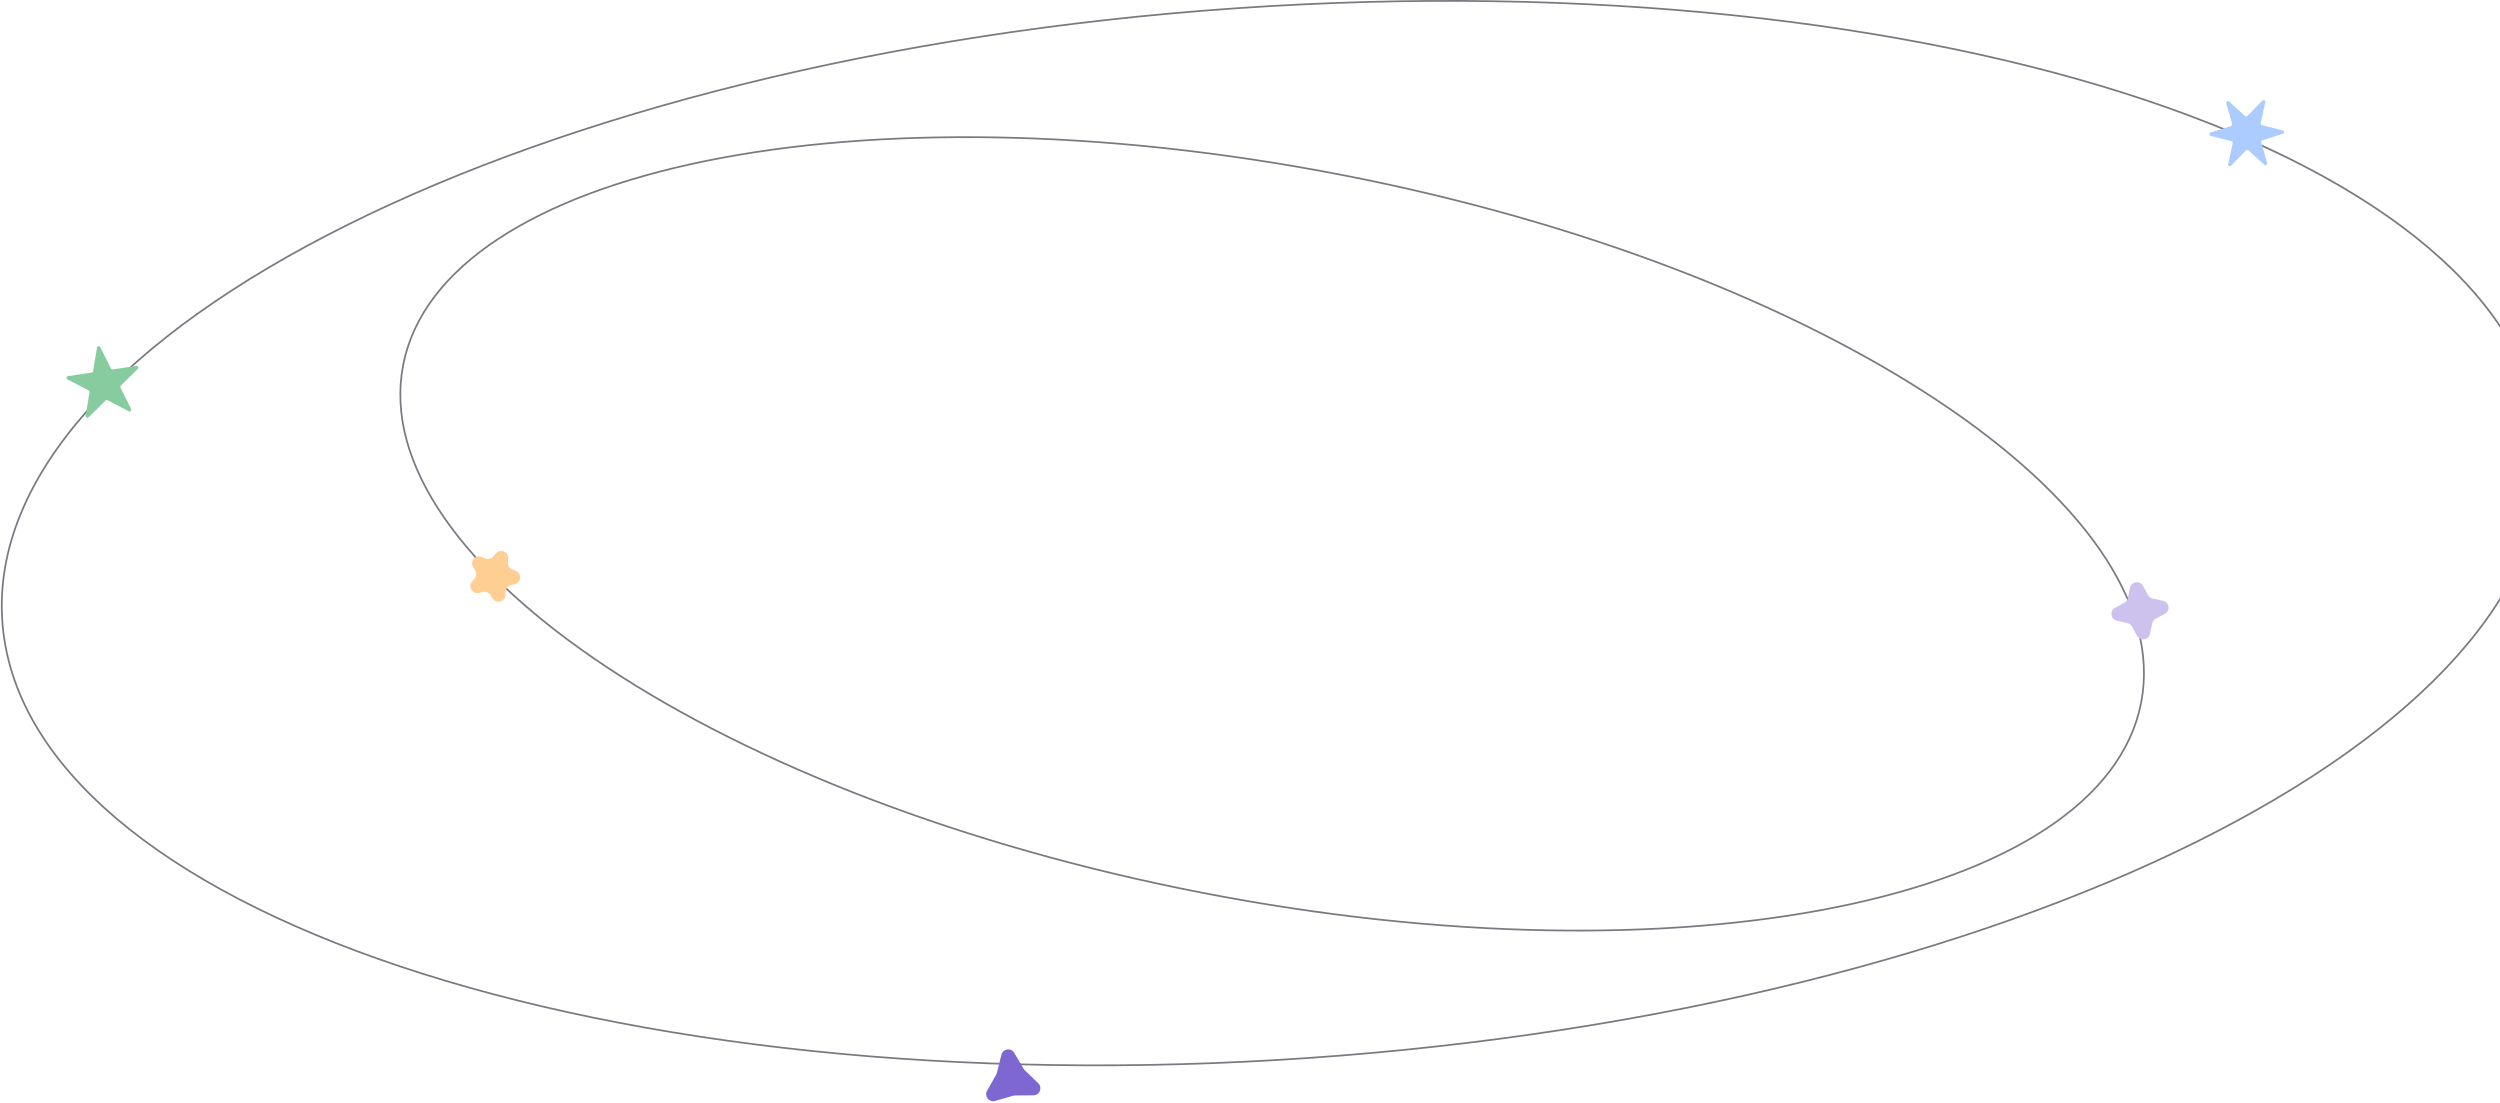
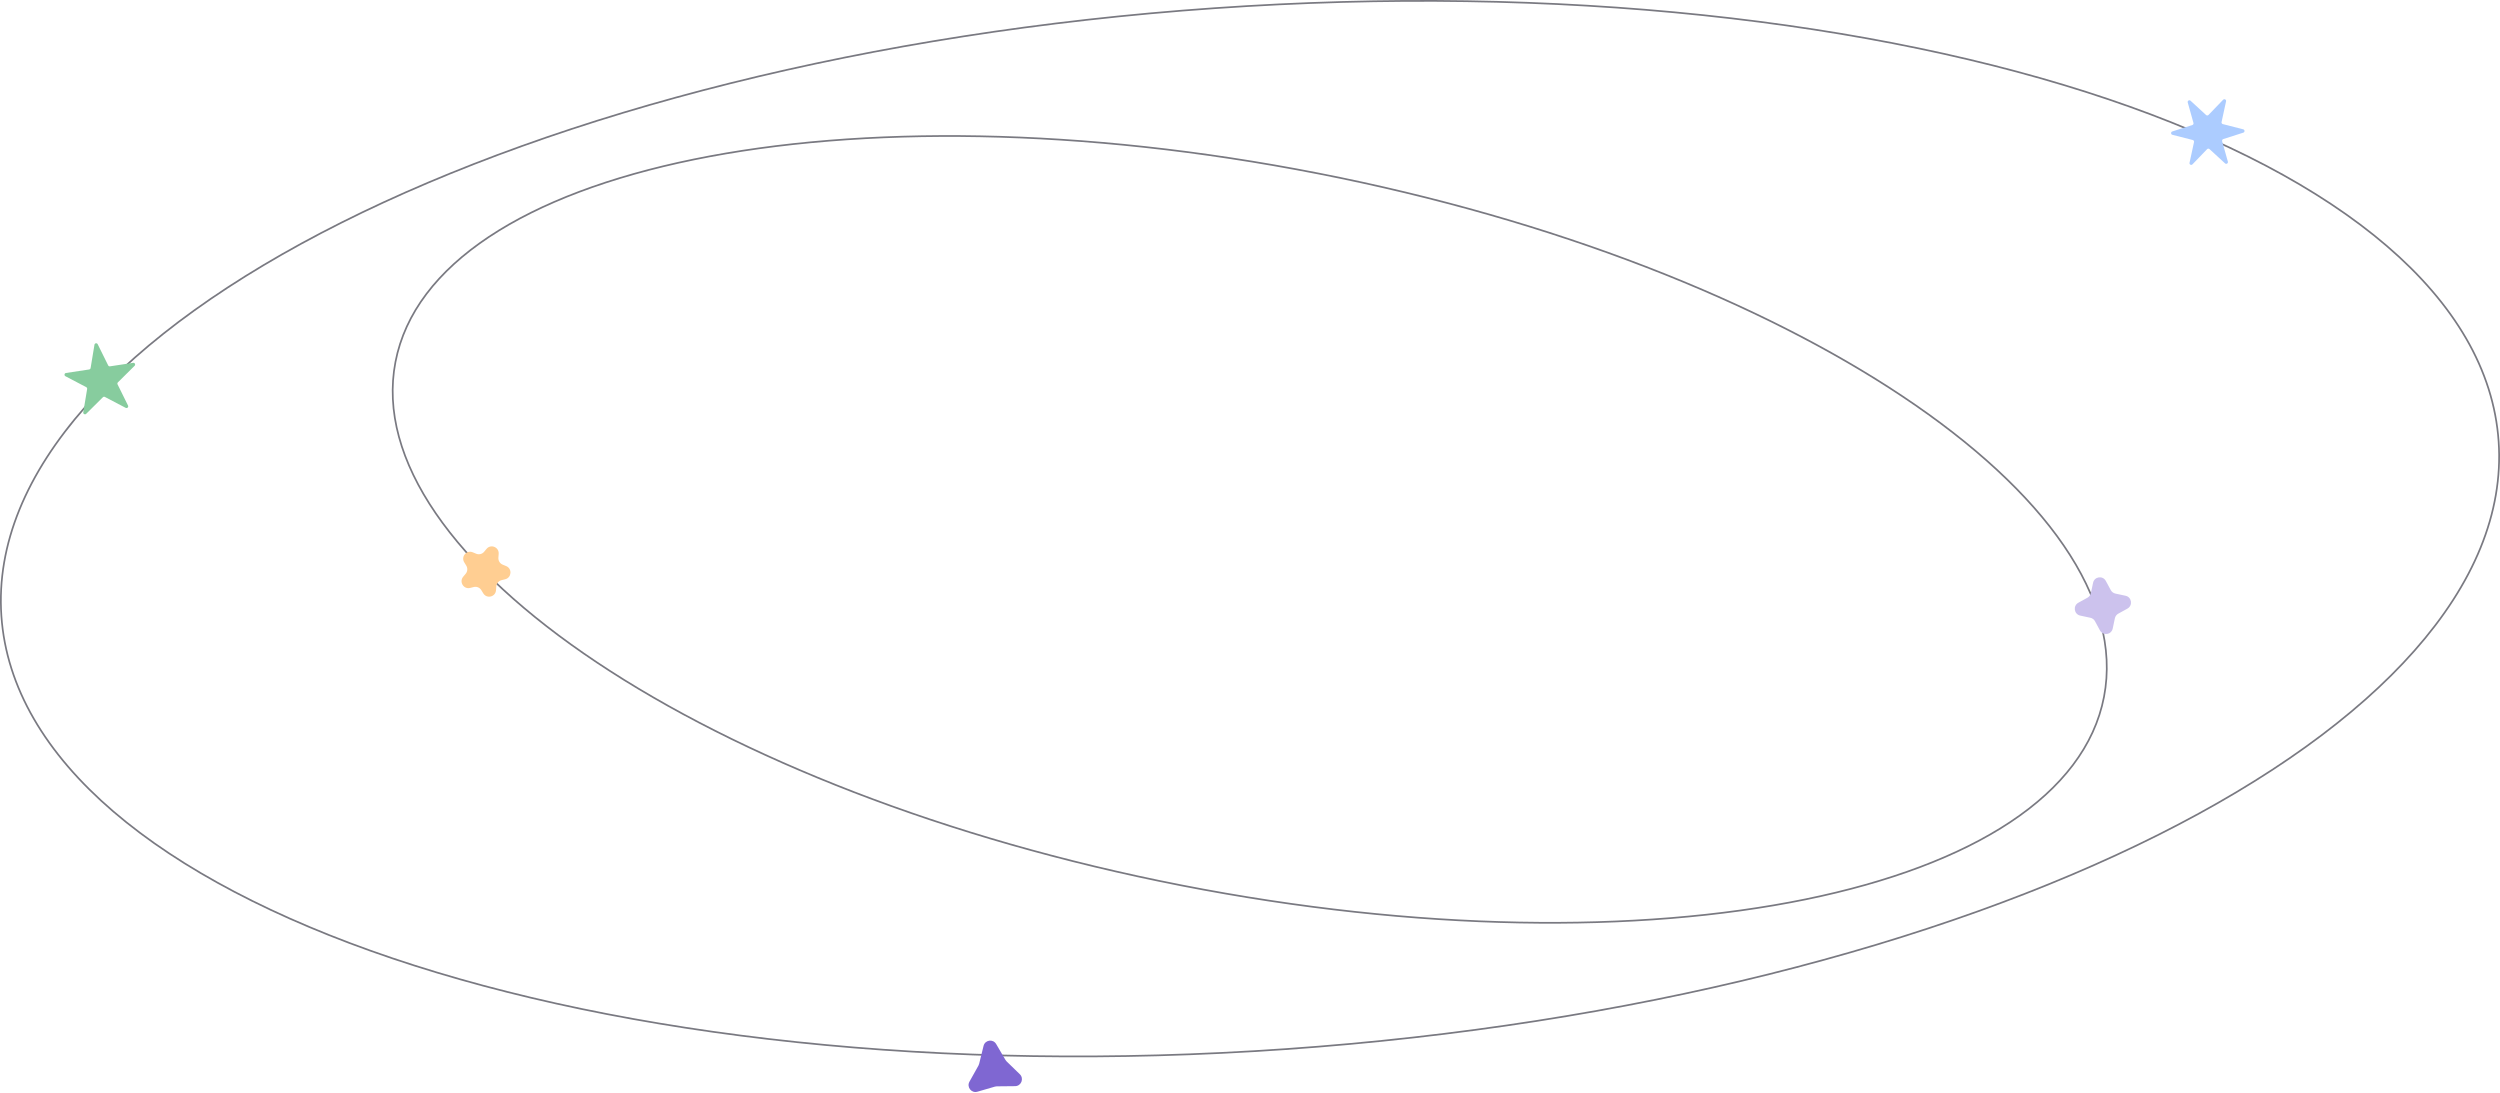
- <svg xmlns="http://www.w3.org/2000/svg" width="1429" height="630" viewBox="0 0 1429 630" fill="none">
-   <path fill-rule="evenodd" clip-rule="evenodd" d="M1169.19 473.394C1198.98 453.774 1217.93 429.631 1223.38 401.581C1228.83 373.53 1220.3 344.048 1200.02 314.698C1179.74 285.345 1147.75 256.197 1106.44 228.89C1023.83 174.279 904.133 127.148 766.931 100.489C629.729 73.829 501.092 72.706 404.042 92.407C355.515 102.258 314.936 117.305 285.137 136.927C255.342 156.547 236.392 180.69 230.942 208.74C225.492 236.791 234.021 266.274 254.301 295.623C274.584 324.976 306.575 354.125 347.882 381.431C430.493 436.042 550.19 483.173 687.391 509.833C824.593 536.492 953.23 537.615 1050.28 517.914C1098.81 508.063 1139.39 493.016 1169.19 473.394ZM687.201 510.814C961.797 564.171 1202.29 515.351 1224.36 401.771C1246.43 288.192 1041.72 152.864 767.122 99.507C492.525 46.15 252.03 94.97 229.96 208.55C207.891 322.129 412.604 457.458 687.201 510.814Z" fill="#797981" />
-   <path fill-rule="evenodd" clip-rule="evenodd" d="M1404.08 374.65C1438.24 336.282 1455.67 295.601 1452.82 254.462C1449.97 213.322 1427.09 175.434 1387.97 142.143C1348.85 108.85 1293.54 80.212 1225.99 57.602C1090.91 12.383 907.086 -8.661 706.567 5.233C506.048 19.127 326.889 65.322 199.33 128.739C135.548 160.449 84.714 196.441 50.555 234.813C16.399 273.181 -1.032 313.862 1.819 355.001C4.669 396.141 27.545 434.029 66.666 467.32C105.79 500.613 161.103 529.251 228.648 551.861C363.734 597.08 547.553 618.124 748.072 604.23C948.591 590.336 1127.75 544.141 1255.31 480.724C1319.09 449.014 1369.92 413.022 1404.08 374.65ZM748.141 605.228C1149.38 577.426 1465.32 420.352 1453.82 254.392C1442.32 88.433 1107.73 -23.566 706.498 4.235C305.264 32.036 -10.678 189.111 0.821 355.07C12.321 521.03 346.907 633.029 748.141 605.228Z" fill="#797981" />
-   <path d="M283.424 316.375C285.927 313.416 290.753 315.389 290.467 319.253L290.304 321.467C290.176 323.195 291.175 324.809 292.779 325.465L294.835 326.305C298.421 327.771 298.037 332.97 294.273 333.892L292.117 334.421C290.434 334.833 289.208 336.283 289.08 338.011L288.916 340.225C288.631 344.089 283.567 345.33 281.527 342.036L280.358 340.149C279.445 338.675 277.688 337.957 276.005 338.37L273.849 338.898C270.085 339.82 267.34 335.388 269.843 332.43L271.277 330.735C272.396 329.412 272.536 327.518 271.623 326.045L270.454 324.158C268.414 320.863 271.781 316.883 275.368 318.349L277.423 319.189C279.028 319.844 280.871 319.393 281.991 318.07L283.424 316.375Z" fill="#FFCE92" />
-   <path d="M572.395 602.869C573.256 599.393 577.901 598.713 579.722 601.796L585.138 610.965C585.322 611.277 585.547 611.562 585.808 611.813L593.479 619.198C596.06 621.681 594.326 626.044 590.745 626.079L580.097 626.185C579.735 626.189 579.375 626.241 579.028 626.341L568.796 629.293C565.355 630.286 562.444 626.603 564.204 623.484L569.436 614.21C569.614 613.895 569.748 613.557 569.835 613.206L572.395 602.869Z" fill="#7F67D2" />
-   <path d="M1293.15 57.496C1293.85 56.775 1295.06 57.424 1294.84 58.407L1292.23 70.354C1292.11 70.881 1292.44 71.405 1292.96 71.537L1304.82 74.538C1305.79 74.785 1305.83 76.156 1304.87 76.461L1293.22 80.169C1292.71 80.333 1292.41 80.875 1292.56 81.394L1295.89 93.162C1296.16 94.131 1295 94.852 1294.25 94.174L1285.21 85.935C1284.82 85.572 1284.2 85.59 1283.82 85.977L1275.3 94.744C1274.6 95.465 1273.39 94.816 1273.6 93.833L1276.22 81.886C1276.33 81.359 1276.01 80.835 1275.49 80.703L1263.63 77.701C1262.66 77.454 1262.61 76.084 1263.57 75.779L1275.23 72.07C1275.74 71.907 1276.03 71.365 1275.89 70.845L1272.56 59.077C1272.28 58.109 1273.45 57.388 1274.19 58.066L1283.23 66.305C1283.63 66.668 1284.25 66.65 1284.62 66.263L1293.15 57.496Z" fill="#ACCCFF" />
-   <path d="M55.444 198.702C55.603 197.747 56.892 197.554 57.325 198.42L63.411 210.619C63.605 211.007 64.026 211.226 64.454 211.161L77.937 209.142C78.895 208.998 79.477 210.165 78.786 210.844L69.066 220.402C68.757 220.706 68.678 221.174 68.872 221.562L74.959 233.76C75.391 234.627 74.462 235.541 73.603 235.094L61.508 228.803C61.124 228.603 60.654 228.673 60.345 228.977L50.625 238.536C49.934 239.215 48.778 238.613 48.937 237.658L51.183 224.211C51.255 223.784 51.043 223.359 50.658 223.159L38.564 216.868C37.704 216.421 37.919 215.136 38.877 214.992L52.36 212.973C52.788 212.909 53.126 212.576 53.198 212.149L55.444 198.702Z" fill="#87CC9E" />
-   <path d="M1217.5 335.948C1218.27 332.315 1223.15 331.602 1224.93 334.861L1227.82 340.153C1228.38 341.177 1229.36 341.906 1230.5 342.149L1236.4 343.4C1240.03 344.17 1240.74 349.044 1237.48 350.823L1232.19 353.713C1231.17 354.273 1230.44 355.252 1230.19 356.394L1228.94 362.292C1228.17 365.925 1223.3 366.638 1221.52 363.379L1218.63 358.087C1218.07 357.062 1217.09 356.333 1215.95 356.091L1210.05 354.84C1206.42 354.069 1205.71 349.196 1208.96 347.416L1214.26 344.527C1215.28 343.967 1216.01 342.988 1216.25 341.846L1217.5 335.948Z" fill="#CCC2ED" />
+ <svg xmlns="http://www.w3.org/2000/svg" width="1440" height="629" viewBox="0 0 1440 629" fill="none">
+   <path fill-rule="evenodd" clip-rule="evenodd" d="M1157.73 473.049C1187.25 453.444 1206.02 429.318 1211.42 401.289C1216.82 373.259 1208.37 343.797 1188.28 314.469C1168.18 285.137 1136.49 256.01 1095.57 228.723C1013.73 174.153 895.158 127.056 759.24 100.416C623.323 73.775 495.89 72.653 399.748 92.34C351.675 102.184 311.476 117.22 281.956 136.828C252.44 156.433 233.668 180.559 228.268 208.589C222.869 236.618 231.319 266.08 251.409 295.408C271.501 324.74 303.193 353.867 344.114 381.154C425.951 435.725 544.528 482.822 680.445 509.462C816.363 536.102 943.796 537.224 1039.94 517.537C1088.01 507.693 1128.21 492.657 1157.73 473.049ZM680.256 510.443C952.283 563.761 1190.53 514.976 1212.39 401.479C1234.25 287.982 1031.46 152.752 759.429 99.435C487.403 46.117 249.159 94.901 227.296 208.398C205.433 321.895 408.23 457.125 680.256 510.443Z" fill="#797981" />
+   <path fill-rule="evenodd" clip-rule="evenodd" d="M1390.43 374.378C1424.27 336.038 1441.53 295.386 1438.71 254.276C1435.89 213.167 1413.23 175.306 1374.47 142.04C1335.71 108.77 1280.92 80.153 1214 57.56C1080.18 12.374 898.084 -8.655 699.442 5.229C500.8 19.113 323.317 65.274 196.952 128.645C133.767 160.332 83.409 196.298 49.57 234.642C15.734 272.982 -1.534 313.633 1.29 354.743C4.114 395.853 26.775 433.713 65.53 466.98C104.288 500.249 159.083 528.866 225.996 551.46C359.818 596.646 541.916 617.675 740.558 603.791C939.2 589.907 1116.68 543.745 1243.05 480.374C1306.23 448.688 1356.59 412.721 1390.43 374.378ZM740.626 604.788C1138.1 577.006 1451.09 420.046 1439.7 254.207C1428.31 88.368 1096.85 -23.549 699.373 4.232C301.895 32.013 -11.09 188.973 0.301 354.812C11.693 520.651 343.148 632.569 740.626 604.788Z" fill="#797981" />
+   <path d="M280.259 316.144C282.739 313.188 287.52 315.159 287.236 319.021L287.074 321.233C286.948 322.96 287.938 324.573 289.527 325.228L291.563 326.067C295.116 327.532 294.735 332.728 291.007 333.649L288.871 334.178C287.203 334.59 285.989 336.038 285.862 337.765L285.7 339.977C285.417 343.839 280.401 345.079 278.379 341.787L277.221 339.901C276.318 338.429 274.577 337.711 272.909 338.123L270.773 338.652C267.045 339.573 264.326 335.144 266.805 332.188L268.225 330.494C269.334 329.172 269.473 327.28 268.569 325.808L267.411 323.922C265.39 320.63 268.725 316.652 272.279 318.117L274.315 318.957C275.904 319.612 277.73 319.16 278.839 317.838L280.259 316.144Z" fill="#FFCE92" />
+   <path d="M566.525 602.43C567.378 598.957 571.979 598.277 573.784 601.359L579.149 610.521C579.331 610.832 579.554 611.117 579.812 611.368L587.412 618.747C589.968 621.229 588.251 625.588 584.704 625.624L574.155 625.729C573.797 625.733 573.44 625.786 573.096 625.886L562.96 628.835C559.552 629.827 556.668 626.147 558.411 623.031L563.594 613.763C563.771 613.448 563.904 613.11 563.99 612.76L566.525 602.43Z" fill="#7F67D2" />
+   <path d="M1280.53 57.454C1281.23 56.733 1282.43 57.382 1282.21 58.364L1279.62 70.303C1279.51 70.829 1279.83 71.353 1280.35 71.485L1292.09 74.484C1293.06 74.731 1293.1 76.1 1292.15 76.405L1280.6 80.111C1280.09 80.274 1279.8 80.816 1279.95 81.335L1283.25 93.095C1283.52 94.062 1282.36 94.782 1281.63 94.105L1272.67 85.873C1272.28 85.509 1271.67 85.528 1271.3 85.914L1262.85 94.675C1262.15 95.396 1260.96 94.747 1261.17 93.765L1263.76 81.826C1263.88 81.299 1263.56 80.776 1263.04 80.644L1251.29 77.645C1250.33 77.398 1250.29 76.029 1251.23 75.724L1262.78 72.018C1263.29 71.855 1263.58 71.313 1263.43 70.794L1260.14 59.034C1259.86 58.067 1261.02 57.346 1261.76 58.024L1270.71 66.256C1271.1 66.62 1271.71 66.601 1272.09 66.215L1280.53 57.454Z" fill="#ACCCFF" />
+   <path d="M54.412 198.558C54.57 197.603 55.847 197.41 56.276 198.276L62.306 210.466C62.497 210.853 62.914 211.072 63.339 211.008L76.695 208.99C77.644 208.846 78.221 210.012 77.536 210.691L67.907 220.242C67.601 220.546 67.523 221.013 67.715 221.401L73.745 233.59C74.173 234.457 73.253 235.37 72.401 234.923L60.42 228.637C60.039 228.437 59.574 228.507 59.268 228.811L49.639 238.362C48.955 239.041 47.809 238.44 47.967 237.485L50.192 224.048C50.263 223.621 50.053 223.197 49.672 222.997L37.691 216.711C36.839 216.264 37.052 214.979 38.001 214.836L51.357 212.818C51.782 212.754 52.117 212.421 52.188 211.994L54.412 198.558Z" fill="#87CC9E" />
+   <path d="M1205.6 335.703C1206.36 332.073 1211.19 331.36 1212.95 334.617L1215.81 339.905C1216.37 340.929 1217.34 341.658 1218.47 341.9L1224.31 343.15C1227.91 343.92 1228.62 348.79 1225.39 350.568L1220.15 353.456C1219.13 354.015 1218.41 354.993 1218.17 356.135L1216.93 362.029C1216.17 365.658 1211.34 366.371 1209.57 363.115L1206.71 357.827C1206.16 356.803 1205.19 356.074 1204.06 355.832L1198.21 354.582C1194.62 353.812 1193.91 348.942 1197.14 347.164L1202.38 344.276C1203.39 343.717 1204.12 342.738 1204.36 341.597L1205.6 335.703Z" fill="#CCC2ED" />
</svg>
